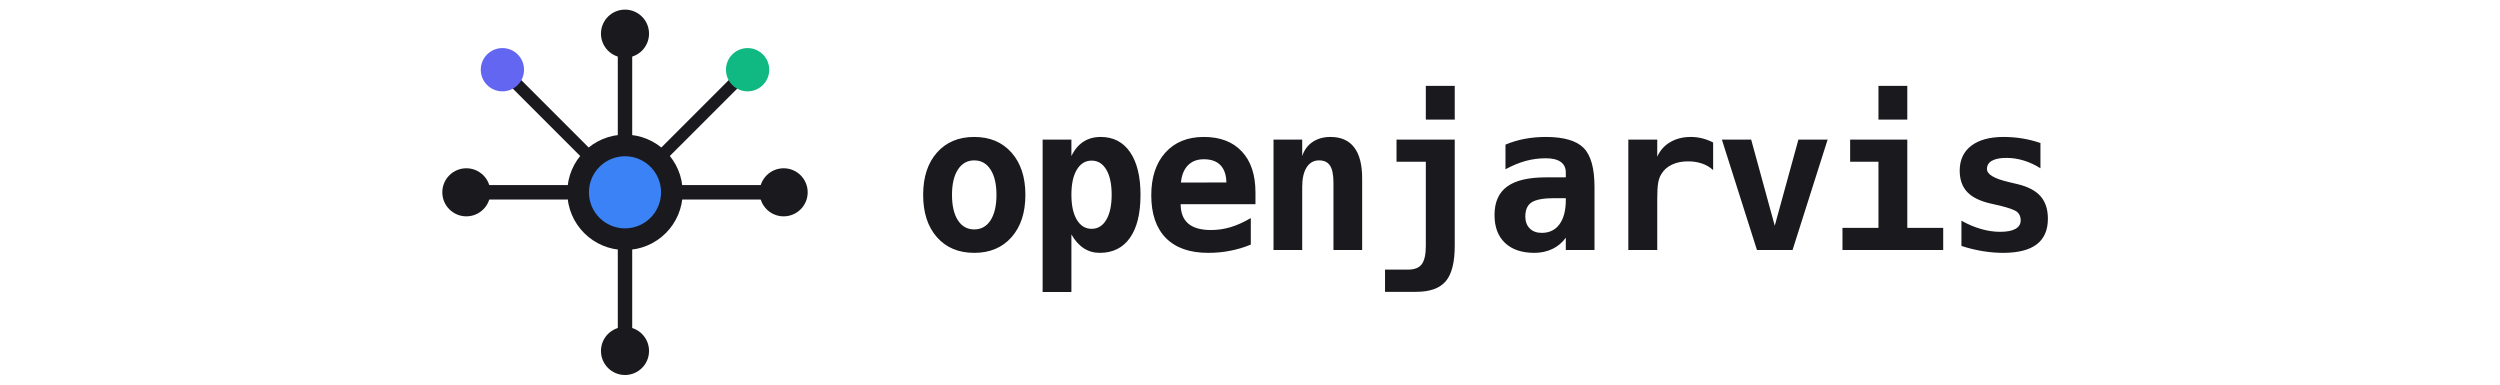
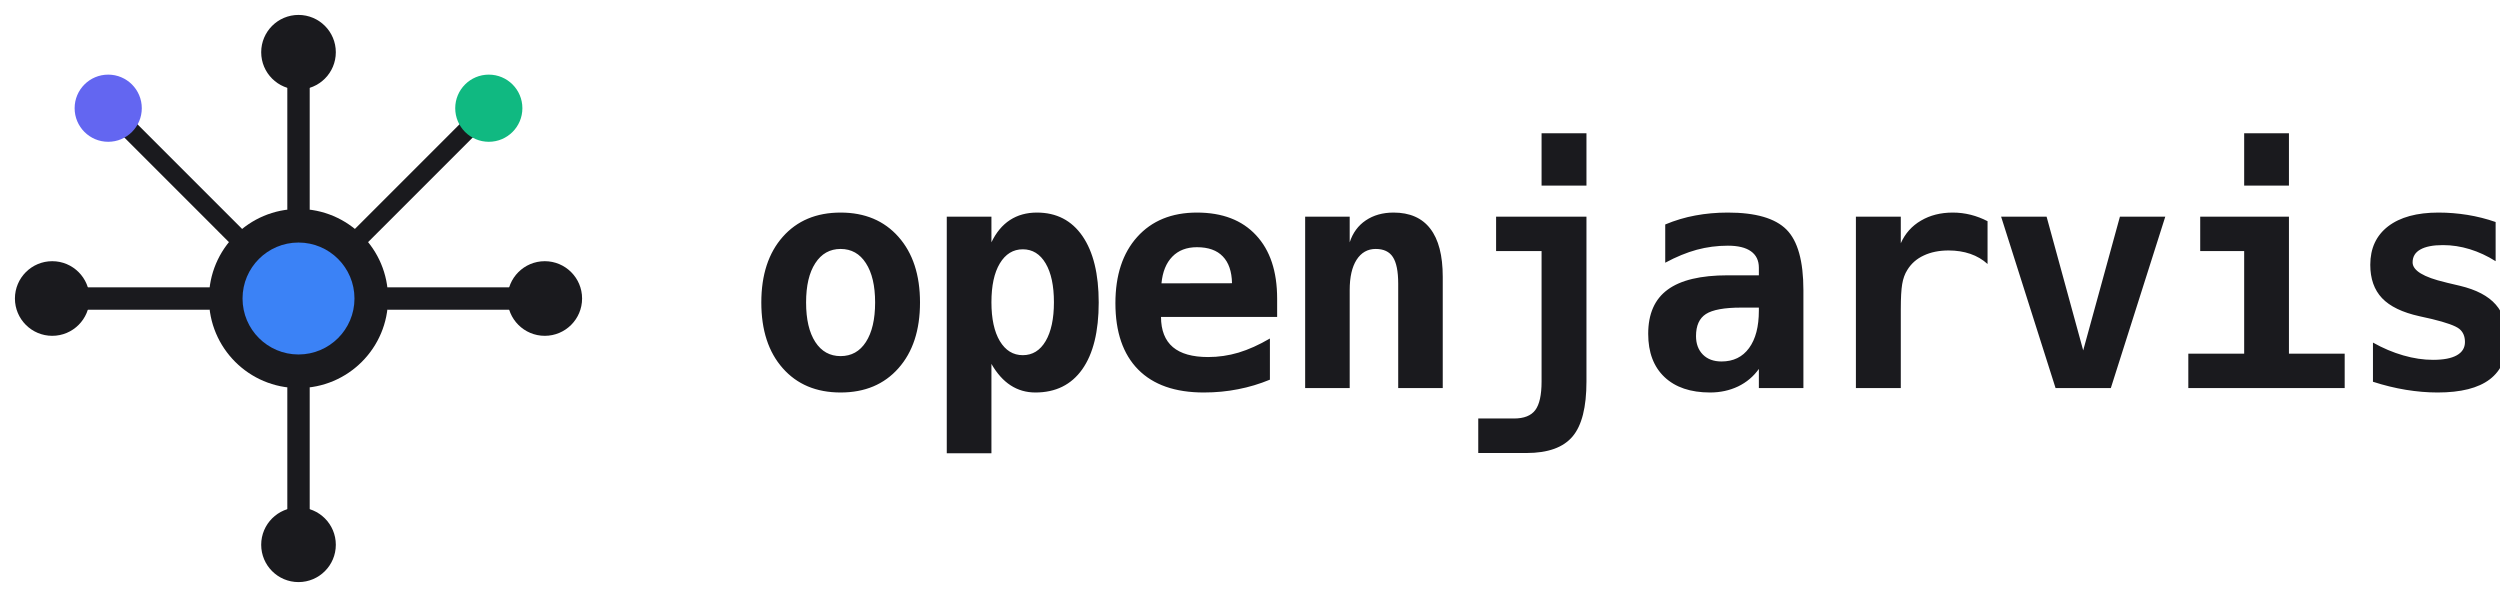
- <svg xmlns="http://www.w3.org/2000/svg" width="520" height="80" viewBox="0 0 520 80" fill="none">
-   <g transform="translate(90, 0)">
-     <g>
-       <circle cx="40" cy="40" r="12" fill="#1a1a1e" />
-       <circle cx="40" cy="40" r="7.5" fill="#3b82f6" />
-       <line x1="40" y1="28" x2="40" y2="10" stroke="#1a1a1e" stroke-width="3" stroke-linecap="round" />
-       <line x1="40" y1="52" x2="40" y2="70" stroke="#1a1a1e" stroke-width="3" stroke-linecap="round" />
-       <line x1="28" y1="40" x2="10" y2="40" stroke="#1a1a1e" stroke-width="3" stroke-linecap="round" />
-       <line x1="52" y1="40" x2="70" y2="40" stroke="#1a1a1e" stroke-width="3" stroke-linecap="round" />
-       <line x1="31.5" y1="31.5" x2="17" y2="17" stroke="#1a1a1e" stroke-width="2.5" stroke-linecap="round" />
-       <line x1="48.5" y1="31.5" x2="63" y2="17" stroke="#1a1a1e" stroke-width="2.5" stroke-linecap="round" />
-       <circle cx="40" cy="7" r="5" fill="#1a1a1e" />
-       <circle cx="40" cy="73" r="5" fill="#1a1a1e" />
-       <circle cx="7" cy="40" r="5" fill="#1a1a1e" />
-       <circle cx="73" cy="40" r="5" fill="#1a1a1e" />
-       <circle cx="14.5" cy="14.5" r="4.5" fill="#6366f1" />
-       <circle cx="65.5" cy="14.5" r="4.5" fill="#10b981" />
-     </g>
-     <text x="100" y="52" font-family="'IBM Plex Mono', 'SF Mono', 'Menlo', monospace" font-weight="600" font-size="42" fill="#1a1a1e" letter-spacing="-1.5">openjarvis</text>
+ <svg xmlns="http://www.w3.org/2000/svg" width="335" height="80" viewBox="0 0 335 80" fill="none">
+   <g transform="translate(0, 0)">
+     <circle cx="40" cy="40" r="12" fill="#1a1a1e" />
+     <circle cx="40" cy="40" r="7.5" fill="#3b82f6" />
+     <line x1="40" y1="28" x2="40" y2="10" stroke="#1a1a1e" stroke-width="3" stroke-linecap="round" />
+     <line x1="40" y1="52" x2="40" y2="70" stroke="#1a1a1e" stroke-width="3" stroke-linecap="round" />
+     <line x1="28" y1="40" x2="10" y2="40" stroke="#1a1a1e" stroke-width="3" stroke-linecap="round" />
+     <line x1="52" y1="40" x2="70" y2="40" stroke="#1a1a1e" stroke-width="3" stroke-linecap="round" />
+     <line x1="31.5" y1="31.5" x2="17" y2="17" stroke="#1a1a1e" stroke-width="2.5" stroke-linecap="round" />
+     <line x1="48.5" y1="31.5" x2="63" y2="17" stroke="#1a1a1e" stroke-width="2.5" stroke-linecap="round" />
+     <circle cx="40" cy="7" r="5" fill="#1a1a1e" />
+     <circle cx="40" cy="73" r="5" fill="#1a1a1e" />
+     <circle cx="7" cy="40" r="5" fill="#1a1a1e" />
+     <circle cx="73" cy="40" r="5" fill="#1a1a1e" />
+     <circle cx="14.5" cy="14.5" r="4.5" fill="#6366f1" />
+     <circle cx="65.5" cy="14.5" r="4.5" fill="#10b981" />
  </g>
+   <text x="100" y="52" font-family="'IBM Plex Mono', 'SF Mono', 'Menlo', monospace" font-weight="600" font-size="42" fill="#1a1a1e" letter-spacing="-1.5">openjarvis</text>
</svg>
